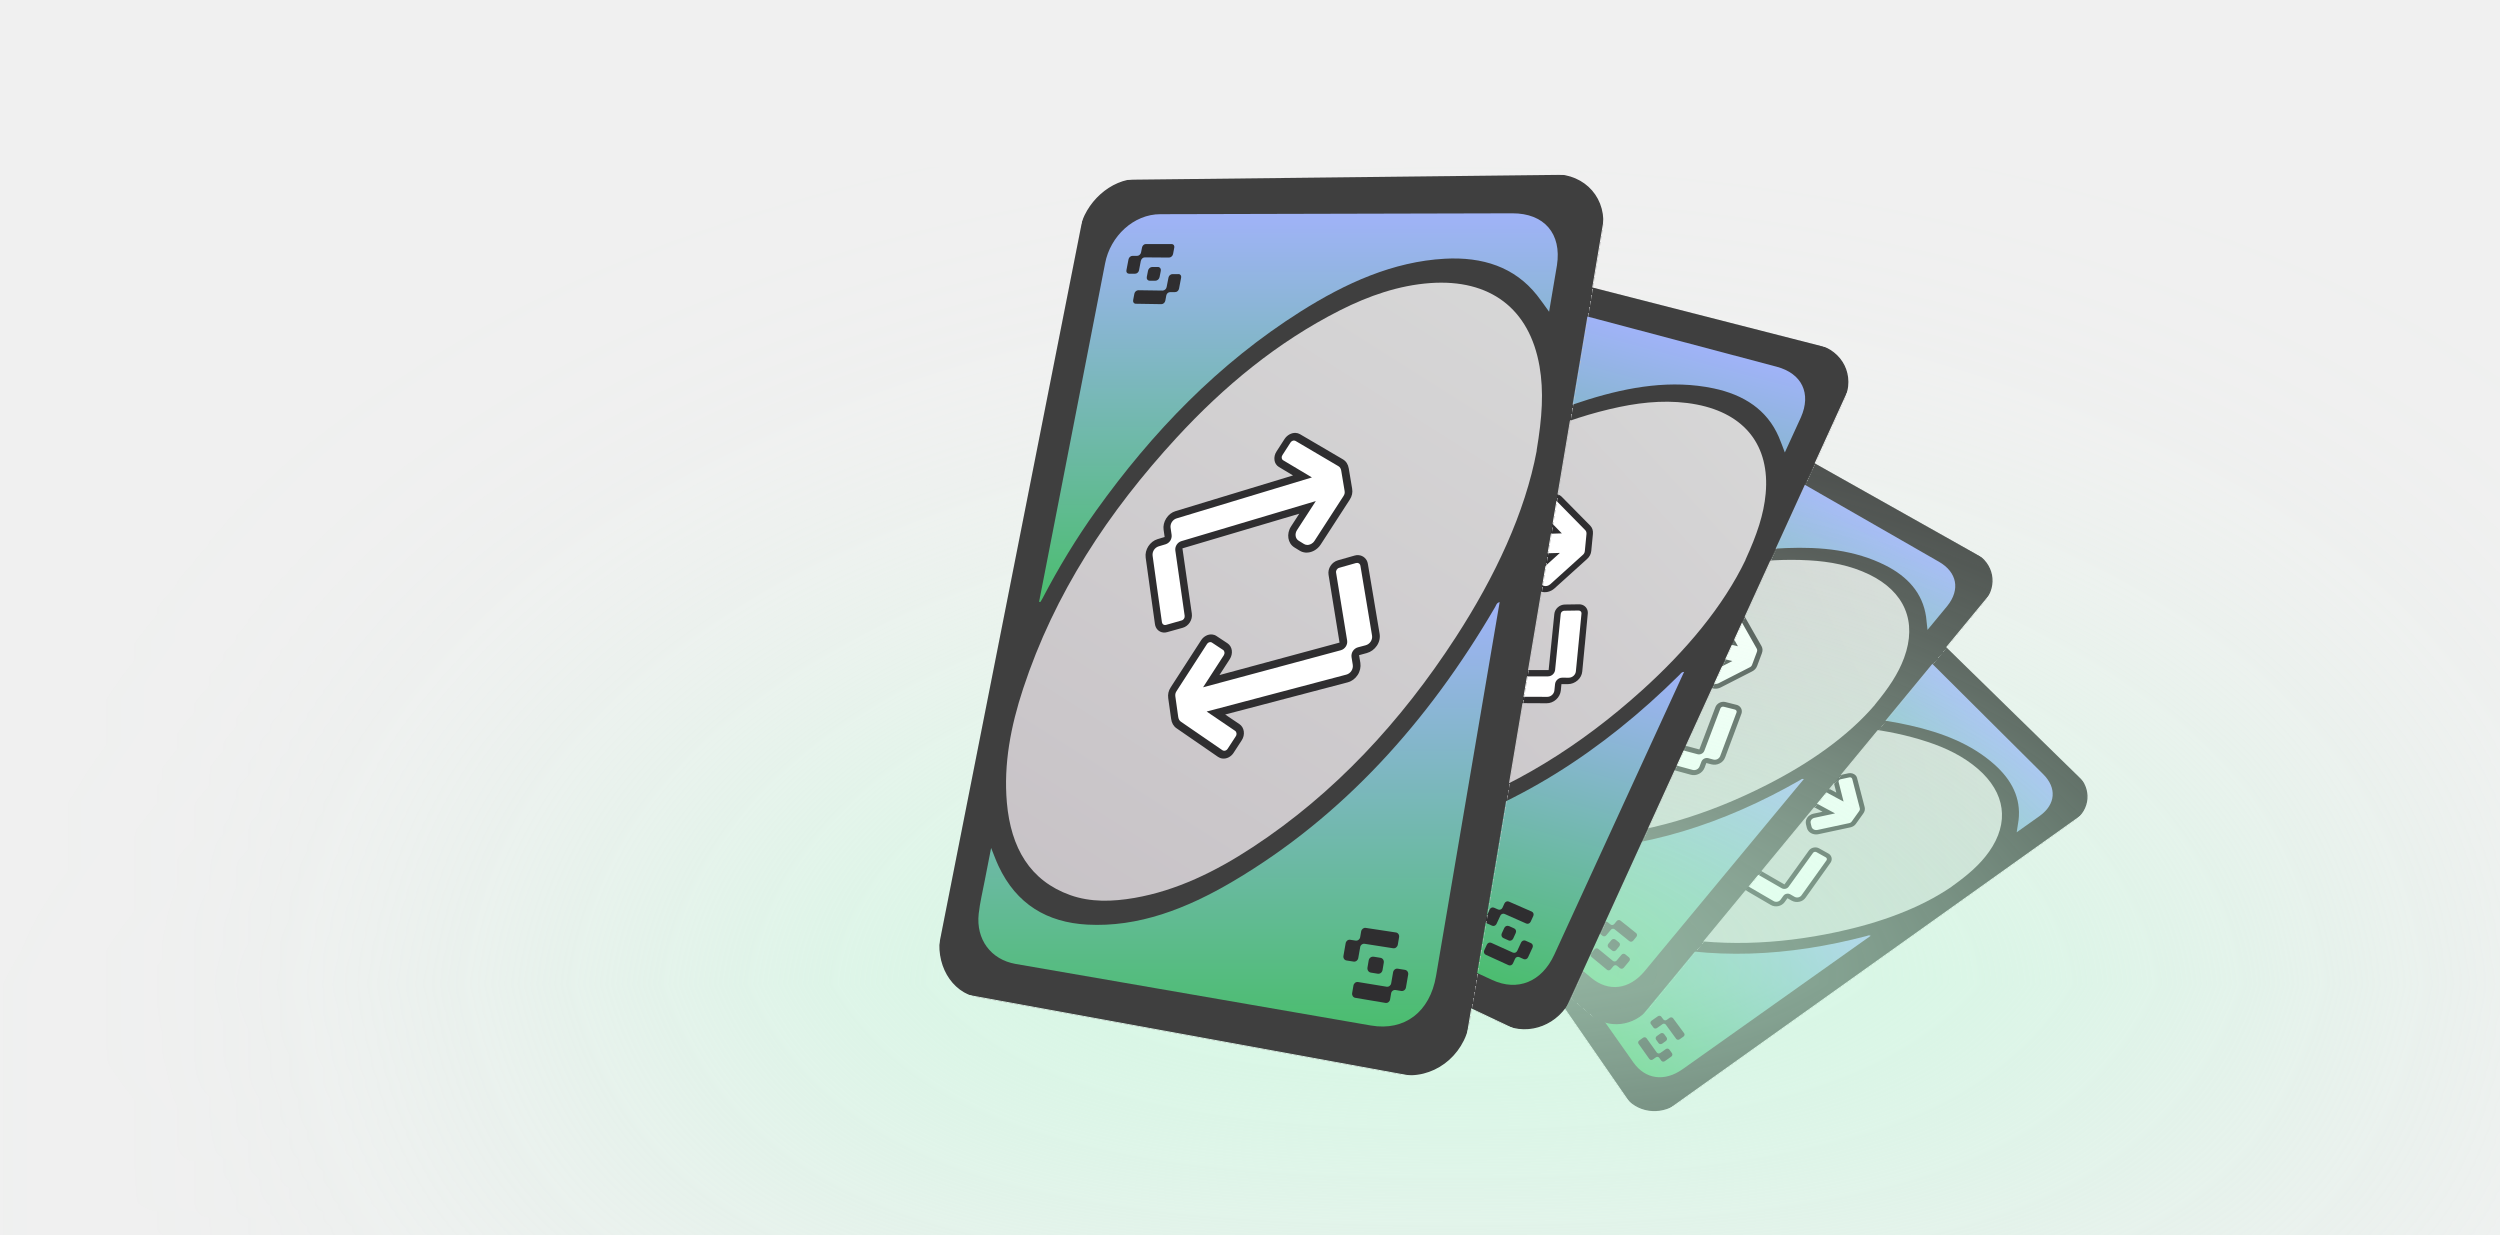
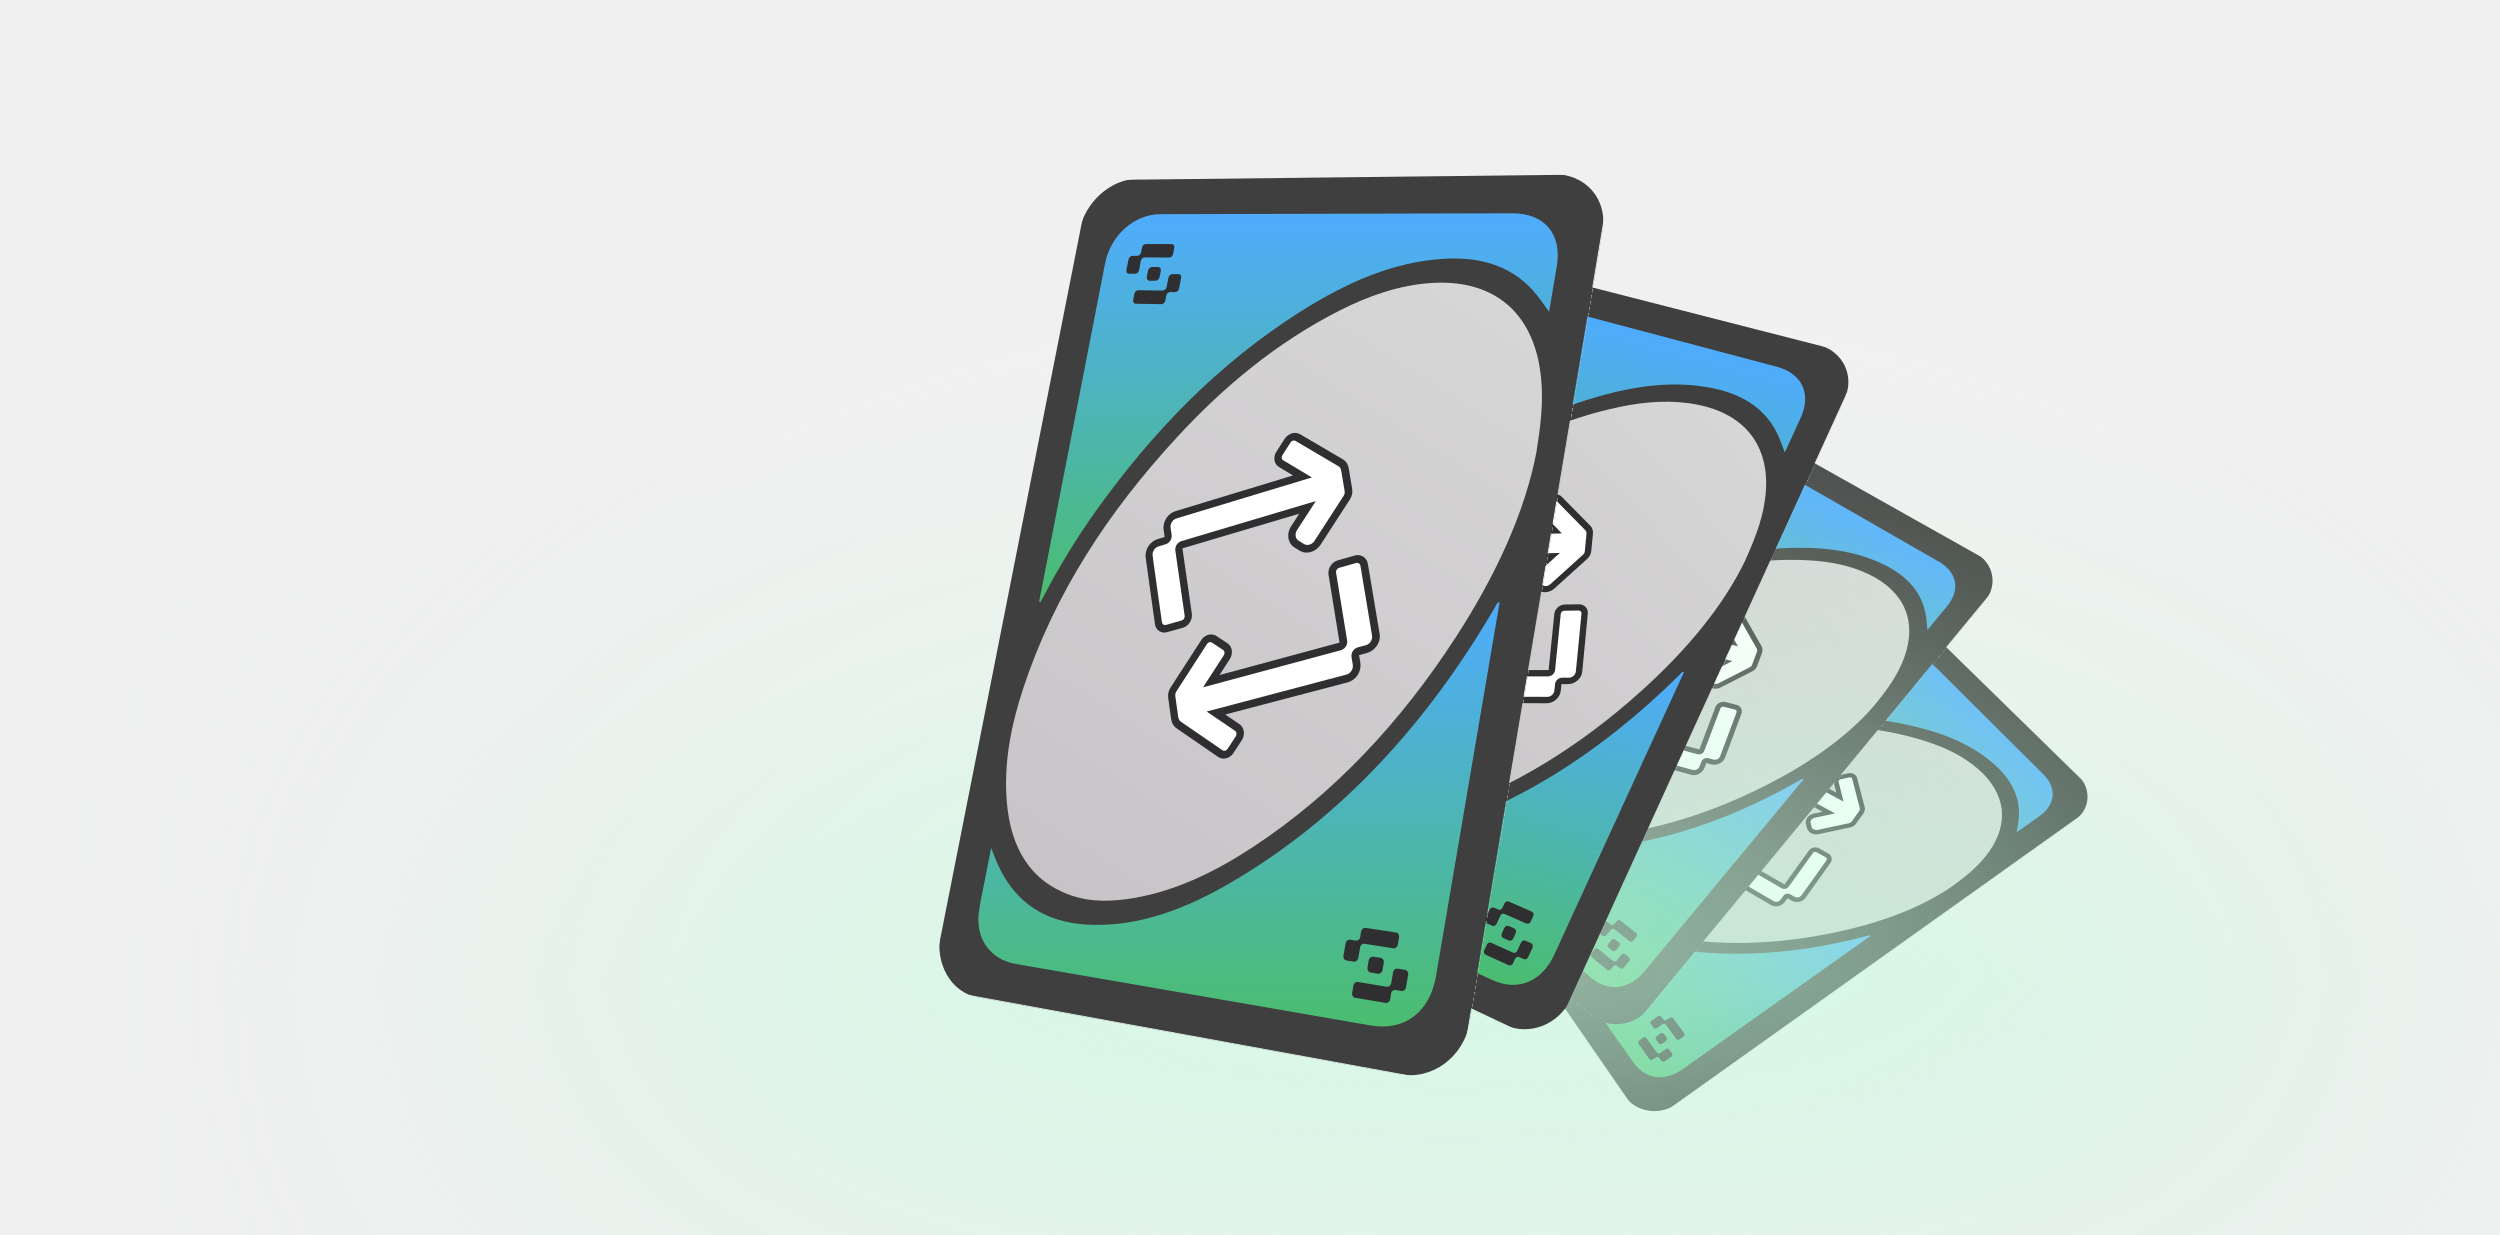
<svg xmlns="http://www.w3.org/2000/svg" xmlns:xlink="http://www.w3.org/1999/xlink" width="474" height="234" fill="none">
  <style>.B{fill:#fff}.C{fill:#2f2e30}.D{color-interpolation-filters:sRGB}.E{flood-opacity:0}.F{stroke:#fff}.G{fill:#3f3f3f}.H{stroke-width:.253}</style>
  <g clip-path="url(#W)">
    <mask id="A" maskUnits="userSpaceOnUse" x="279" y="111" width="117" height="100">
      <path d="M359.578 113.493l34.287 33.514c2.621 2.564 2.361 6.377-.613 8.495l-75.301 53.647c-3.262 2.326-7.688 1.658-9.844-1.461l-28.078-40.61c-1.758-2.54-.76-6.186 2.199-8.168l68.54-45.92c2.723-1.827 6.656-1.612 8.809.493l.001.01z" class="B F H" />
    </mask>
    <g mask="url(#A)">
      <g filter="url(#E)" class="G">
        <path d="M396.898 149.974l-39.806-38.919c-.774-.756-2.191-.828-3.168-.174l-75.116 50.321c-1.073.721-1.434 2.038-.807 2.941l32.594 47.157c.79 1.143 2.388 1.387 3.575.543l82.522-58.794c1.077-.765 1.162-2.148.206-3.085v.01z" />
      </g>
      <path d="M370.046 168.107c-6 4.109-13.659 6.874-21.785 8.608-11.404 2.434-22.691 2.839-33.65.569-5.072-1.048-9.794-2.689-13.793-5.505-2.106-1.487-3.931-3.207-5.001-5.459-2.103-4.44-1.003-8.671 2.37-12.699 2.875-3.428 6.564-5.919 10.608-7.96 10.33-5.215 21.361-7.468 32.945-7.948 8.043-.331 15.996.413 23.71 2.938 3.538 1.163 6.818 2.755 9.561 5.126 5.21 4.515 6.024 10.164 2.128 15.69-1.688 2.394-3.922 4.366-7.093 6.621v.019z" fill="url(#J)" />
      <path d="M317.17 139.883l2.27-1.525 30.691-20.674c2.626-1.79 6.336-1.685 8.511.499l28.742 28.6c2.607 2.587 2.387 5.696-.6 7.878l-4.42 3.142.358-2.321c.481-4.145-1.302-7.597-4.535-10.496-4.457-3.989-10.072-6.095-16.024-7.441-10.999-2.482-21.958-2.254-32.898-.445-3.93.648-7.773 1.602-11.561 2.793-.146.045-.287.075-.433.11l-.106-.125.005.005z" fill="url(#K)" />
      <path d="M354.681 177.432l-1.062.75-34.588 24.531c-3.431 2.434-7.068 1.944-9.339-1.271l-23.932-33.964c-1.67-2.377-1.234-5.249 1.081-7.102 1.007-.805 2.13-1.485 3.202-2.215l3.17-2.133-.865 2.063c-1.673 4.612-.62 8.583 2.445 12.011 3.919 4.377 9.372 6.806 15.453 8.367 14.168 3.64 28.84 2.9 43.682-1.008.218-.058.42-.219.748-.034l.005.005z" fill="url(#L)" />
      <path d="M317 199.681l-.493-.684c-.148-.205-.443-.243-.664-.092l-1.057.745c-.216.156-.511.109-.659-.096l-1.944-2.707c-.148-.205-.437-.237-.654-.091l-.725.514c-.217.156-.278.438-.13.643l2.047 2.877a.47.47 0 0 0 .653.091l.587-.415a.45.45 0 0 1 .639.105l.382.534c.147.205.447.248.664.092l1.23-.868c.216-.156.272-.443.124-.648zm-1.814-5.495c.216-.156.511-.109.654.091l1.958 2.683c.147.205.442.242.663.091l.726-.514c.216-.156.272-.443.12-.643l-2.085-2.828c-.142-.2-.437-.237-.654-.092l-.552.392a.47.47 0 0 1-.654-.091l-.376-.51c-.143-.2-.438-.237-.649-.086l-1.216.854c-.216.155-.262.433-.115.628l.488.67c.143.199.437.237.654.091l1.048-.736h-.01zm.331 1.865l.468.649c.157.215.097.517-.134.677l-.696.496c-.231.16-.541.117-.689-.097l-.473-.655c-.152-.21-.092-.512.134-.677l.692-.49c.23-.161.535-.113.688.097h.01zm39.732-71.495l-.504-.503c-.146-.156-.421-.173-.608-.046l-.924.622c-.192.132-.462.11-.613-.041l-1.949-2.007c-.146-.146-.416-.168-.604-.041l-.63.429c-.187.127-.225.356-.079.502l2.055 2.122c.151.151.416.168.608.036l.51-.348a.46.46 0 0 1 .589.055l.388.387c.141.161.416.178.608.046l1.073-.73c.192-.132.22-.351.074-.507l.006.024zm-1.997-4.163c.187-.127.462-.11.603.041l1.959 1.988c.151.151.426.168.613.041l.63-.429c.188-.127.221-.352.07-.503l-2.089-2.088c-.136-.156-.411-.173-.599-.046l-.485.325c-.188.127-.463.11-.604-.041l-.377-.378c-.146-.146-.416-.168-.604-.04l-1.063.72c-.187.127-.216.347-.07.493l.494.493c.141.151.411.173.598.046l.909-.617.015-.005zm.42 1.422l.478.478c.151.161.113.4-.084.537l-.611.409c-.197.137-.486.114-.642-.042l-.478-.478c-.147-.165-.114-.4.088-.531l.611-.41c.197-.136.487-.114.638.037z" class="C" />
      <path d="M325.151 152.26a.73.73 0 0 1-.001-.916l2.539-3.365 2.123-2.807a1.51 1.51 0 0 1 1.865-.405l.745.402a.51.51 0 0 0 .624-.14l.505-.677c.199-.269.507-.456.858-.535a1.44 1.44 0 0 1 1.007.13l13.422 7.176-.702-2.791c-.105-.429.206-.862.708-.97l1.685-.366c.345-.074.715.029.928.27.085.085.137.194.17.313l1.442 5.544c.077.295.007.607-.191.896l-1.382 1.936c-.198.278-.459.438-.819.516l-6.013 1.282c-.526.114-1.084-.053-1.403-.429-.121-.141-.209-.305-.248-.477l-.166-.7c-.155-.661.332-1.328 1.082-1.484l2.804-.6-13.28-7.196a.52.52 0 0 0-.628.135l-4.557 6.077c-.289.379-.853.501-1.256.269l-1.641-.916a.8.8 0 0 1-.221-.182l.001.01z" class="B" />
      <path d="M351.095 147.525a.4.4 0 0 1 .088.155l1.433 5.543c.054.207-.004.406-.131.584l-1.383 1.936c-.132.183-.281.282-.52.329l-6.008 1.287c-.371.078-.731-.044-.939-.29-.081-.09-.137-.194-.165-.318l-.166-.699c-.105-.439.221-.886.722-.995l3.906-.834-14.225-7.692a1.01 1.01 0 0 0-1.251.275l-4.557 6.076c-.141.193-.424.253-.628.135l-1.636-.911c-.044-.025-.079-.051-.11-.091-.106-.125-.111-.311-.003-.46l2.544-3.379 2.118-2.803a1.01 1.01 0 0 1 1.247-.27l.745.402a1.01 1.01 0 0 0 1.246-.27l.506-.677a1.01 1.01 0 0 1 1.247-.27l14.366 7.691-.944-3.738c-.054-.217.101-.433.355-.485l1.684-.366a.5.5 0 0 1 .469.136m.736-.505c-.328-.356-.876-.513-1.397-.405l-1.685.366c-.36.079-.663.271-.867.545a1.07 1.07 0 0 0-.19.906l.461 1.844-12.483-6.665c-.397-.217-.874-.274-1.341-.169s-.877.353-1.147.714l-.505.676-.746-.402c-.81-.438-1.925-.199-2.483.54l-2.113 2.798-.01.01-2.534 3.359c-.326.428-.326.981-.002 1.372.091.11.201.201.331.273l1.636.921c.611.345 1.459.162 1.889-.409l4.556-6.087 12.342 6.696-1.705.365c-.998.213-1.645 1.101-1.44 1.974l.166.7a1.5 1.5 0 0 0 .331.645c.43.497 1.17.722 1.872.575l6.018-1.287c.482-.1.848-.334 1.107-.705l1.383-1.936c.273-.384.36-.803.256-1.203l-1.448-5.548c-.043-.168-.131-.332-.257-.468l.005.005z" class="C" />
      <path d="M319.731 167.344a.74.74 0 0 1-.146-.327l-1.056-5.72c-.052-.3.027-.611.245-.899l1.446-1.92c.204-.274.464-.433.81-.507l6.315-1.362c.345-.074.701.034.903.284a.73.73 0 0 1 .156.318l.305 1.487c.045.217-.008.431-.15.623a.99.99 0 0 1-.592.371l-3.224.686 13.333 7.668c.218.123.511.062.652-.139l4.631-6.423c.283-.394.867-.515 1.305-.278l1.745.973c.089.051.169.112.24.192.243.281.258.668.036.971l-2.557 3.584-2.175 3.051a1.54 1.54 0 0 1-1.977.417l-.797-.462c-.109-.062-.232-.08-.358-.054s-.233.092-.304.192l-.524.736c-.434.605-1.325.791-1.972.411l-13.494-7.867.558 2.904c.086.448-.25.904-.751 1.013l-1.7.361c-.355.073-.711-.044-.909-.299l.006.015z" class="B" />
      <path d="M346.279 162.64c.116.136.131.332.018.486l-2.567 3.593-2.171 3.037c-.288.408-.882.529-1.32.273l-.796-.463c-.433-.251-1.022-.125-1.315.278l-.528.73c-.293.404-.882.53-1.315.278l-14.395-8.377.742 3.879c.045.227-.125.457-.378.509l-1.7.361c-.18.039-.358-.025-.454-.15a.42.42 0 0 1-.078-.163l-1.061-5.715c-.035-.206.029-.401.166-.588l1.446-1.92a.83.83 0 0 1 .52-.328l6.32-1.358c.181-.039.354.02.455.14.04.04.061.1.073.159l.304 1.487c.045.217-.12.442-.368.499l-4.305.922 14.239 8.202c.432.251 1.022.125 1.31-.274l4.63-6.432c.141-.202.434-.262.652-.139l1.746.973c.044.026.084.056.115.096m.745-.523c-.096-.116-.217-.217-.356-.289l-1.745-.973c-.318-.175-.687-.229-1.057-.151s-.683.28-.886.564l-4.63 6.422-12.432-7.138 2.138-.457c.36-.078.678-.275.886-.554a1.15 1.15 0 0 0 .219-.934l-.304-1.487c-.035-.178-.117-.337-.229-.477-.308-.366-.837-.532-1.358-.423l-6.31 1.357a1.77 1.77 0 0 0-1.103.69l-1.447 1.92c-.288.379-.4.792-.325 1.201l1.051 5.714a1.11 1.11 0 0 0 .224.491c.299.385.838.561 1.364.448l1.699-.36c.365-.074.683-.281.896-.564s.296-.628.229-.954l-.376-1.929 12.589 7.353c.418.246.925.324 1.422.22a2.01 2.01 0 0 0 1.208-.766l.524-.735.801.458c.423.241.929.319 1.431.219s.93-.376 1.203-.77l2.171-3.046.009-.01 2.553-3.589c.321-.452.295-1.04-.064-1.456l.005.005z" class="C" />
    </g>
  </g>
  <g clip-path="url(#X)">
    <mask id="B" maskUnits="userSpaceOnUse" x="259" y="78" width="119" height="117">
      <path d="M329.224 79.493l45.229 25.431c3.458 1.946 4.255 6.004 1.74 9.052l-63.69 77.171c-2.759 3.346-7.572 3.887-10.7 1.23l-40.726-34.587c-2.55-2.163-2.527-6.254.01-9.154l58.787-67.201c2.334-2.672 6.506-3.55 9.347-1.952l.003.01z" class="B F H" />
    </mask>
    <g mask="url(#B)">
      <g filter="url(#F)" class="G">
        <path d="M378.455 107.175l-52.512-29.534c-1.022-.573-2.524-.252-3.361.706l-64.428 73.644c-.92 1.053-.928 2.531-.02 3.3l47.281 40.166c1.146.974 2.885.781 3.89-.434l69.796-84.576c.911-1.1.612-2.57-.649-3.282l.003.01z" />
      </g>
      <path d="M355.465 133.653c-5.122 5.975-12.353 11.011-20.362 15.1-11.24 5.739-22.925 9.324-35.016 10.02-5.597.325-10.992-.068-15.961-1.892-2.619-.964-5.008-2.25-6.757-4.305-3.442-4.052-3.478-8.783-1.08-13.938 2.046-4.39 5.204-8.027 8.86-11.293 9.337-8.345 20.238-13.79 32.213-17.537 8.314-2.599 16.837-4.049 25.607-3.57 4.025.226 7.9.971 11.431 2.681 6.711 3.26 9.145 8.937 6.62 15.806-1.095 2.975-2.877 5.662-5.561 8.907l.006.021z" fill="url(#M)" />
      <path d="M292.285 118.959l1.946-2.23 26.292-30.208c2.243-2.607 6.151-3.536 9.036-1.862l38.057 21.846c3.45 1.975 4.091 5.286 1.58 8.403l-3.741 4.523-.276-2.527c-.659-4.467-3.489-7.576-7.68-9.701-5.777-2.922-12.237-3.551-18.836-3.291-12.192.487-23.585 3.794-34.515 8.751-3.926 1.778-7.676 3.851-11.302 6.157-.14.088-.279.159-.422.237l-.146-.101.007.003z" fill="url(#N)" />
      <path d="M342.015 147.704l-.9 1.082-29.286 35.331c-2.904 3.506-6.844 4.012-10.119 1.287l-34.53-28.801c-2.412-2.016-2.761-5.141-.859-7.726.827-1.124 1.81-2.149 2.726-3.213l2.717-3.117c-.131.936-.262 1.669-.327 2.399-.456 5.29 1.756 9.146 5.921 11.87 5.322 3.478 11.703 4.49 18.496 4.418 15.831-.164 30.962-5.046 45.381-13.289.213-.121.378-.346.773-.244l.007.003z" fill="url(#O)" />
      <path d="M308.856 181.516l-.708-.577c-.212-.173-.53-.129-.719.091l-.897 1.075c-.182.223-.504.256-.716.084l-2.79-2.286c-.212-.172-.524-.125-.709.088l-.614.741c-.183.223-.167.536.044.708l2.945 2.434c.212.173.531.129.709-.088l.497-.598c.182-.224.486-.242.698-.069l.549.452c.211.172.537.133.719-.091l1.043-1.251c.182-.224.16-.54-.051-.713zm-3.435-5.236c.182-.223.504-.257.709-.088l2.798 2.256c.212.173.531.13.72-.09l.614-.741c.183-.223.16-.539-.055-.706l-2.971-2.372c-.205-.169-.524-.126-.709.088l-.468.564c-.179.217-.497.26-.709.087l-.536-.427c-.205-.169-.524-.125-.702.092l-1.032 1.233c-.183.223-.153.526.055.689l.698.563c.205.169.524.125.709-.088l.889-1.062-.01.002zm.867 1.858l.671.547c.225.181.246.514.05.746l-.59.713c-.196.232-.531.274-.746.091l-.678-.551c-.218-.177-.24-.51-.05-.746l.586-.706c.196-.232.528-.268.746-.092l.011-.002zm21.51-85.867l-.667-.385c-.197-.122-.489-.063-.649.123l-.791.908c-.165.192-.453.244-.653.129l-2.6-1.552c-.194-.112-.482-.059-.642.126l-.539.624c-.16.185-.136.436.058.547l2.743 1.643c.2.115.482.059.646-.133l.435-.507a.5.5 0 0 1 .631-.107l.514.297c.193.128.485.069.649-.123l.917-1.064c.164-.192.132-.429-.065-.551l.013.024zm-3.256-3.792c.161-.186.453-.244.643-.126l2.604 1.529c.2.116.492.057.653-.129l.538-.624c.161-.186.132-.429-.068-.545l-2.769-1.598c-.186-.124-.478-.065-.638.12l-.417.476c-.161.186-.453.244-.642.126l-.501-.289c-.193-.112-.482-.059-.642.126l-.909 1.051c-.161.185-.129.423.065.535l.653.377c.19.118.479.065.639-.12l.777-.9.014-.009zm.839 1.368l.634.366c.203.126.23.386.063.584l-.524.599c-.168.198-.477.256-.684.136l-.634-.366c-.199-.132-.23-.386-.056-.58l.524-.599c.168-.198.477-.256.677-.14z" class="C" />
      <path d="M304.093 129.662a.79.79 0 0 1-.256-.957l1.711-4.229 1.433-3.529c.286-.695 1.103-1.125 1.836-.946l.892.212a.55.55 0 0 0 .612-.321l.339-.849c.132-.337.402-.619.746-.8s.732-.235 1.09-.146l16.04 3.741-1.516-2.72c-.229-.419-.025-.959.469-1.213l1.659-.854c.34-.174.756-.17 1.045.022.114.066.199.165.266.28l3.061 5.391c.163.288.177.633.051.99l-.903 2.411c-.129.347-.356.587-.711.77l-5.927 3.024c-.518.266-1.148.247-1.586-.056a1.2 1.2 0 0 1-.393-.429l-.37-.685c-.347-.647-.025-1.482.715-1.855l2.764-1.412-15.899-3.803a.56.56 0 0 0-.618.317l-3.062 7.629c-.195.477-.751.762-1.237.633l-1.972-.498c-.102-.024-.192-.068-.282-.128l.003.01z" class="B" />
      <path d="M329.89 117.445a.45.45 0 0 1 .134.137l3.051 5.393c.115.202.11.426.027.648l-.903 2.411a.83.83 0 0 1-.452.489l-5.92 3.029c-.365.185-.777.158-1.063-.04a.76.76 0 0 1-.261-.286l-.37-.686c-.232-.429-.017-.987.477-1.241l3.848-1.967-17.024-4.056c-.493-.116-1.039.167-1.231.638l-3.061 7.629c-.094.24-.372.383-.619.317l-1.965-.495a.37.37 0 0 1-.141-.064c-.146-.101-.203-.295-.131-.481l1.712-4.244 1.429-3.523c.188-.465.734-.748 1.227-.632l.892.212c.494.116 1.04-.167 1.228-.631l.339-.85c.188-.464.734-.747 1.227-.631l17.172 4.015-2.033-3.643c-.118-.211-.016-.481.234-.606l1.659-.854a.54.54 0 0 1 .528.01m.628-.733c-.443-.281-1.06-.292-1.574-.032l-1.659.854c-.354.183-.617.469-.753.812s-.112.702.054 1l.999 1.799-14.916-3.471a2.08 2.08 0 0 0-1.449.199c-.46.241-.818.615-.999 1.067l-.339.849-.892-.211c-.969-.231-2.068.331-2.444 1.26l-1.426 3.517-.007.013-1.708 4.221c-.222.538-.066 1.117.382 1.434a1.26 1.26 0 0 0 .422.194l1.968.504c.736.189 1.571-.24 1.86-.957l3.059-7.639 14.776 3.542-1.679.86c-.984.502-1.411 1.612-.953 2.466l.37.686a1.64 1.64 0 0 0 .526.582c.589.398 1.426.427 2.118.076l5.931-3.031c.476-.239.792-.587.96-1.046l.903-2.412c.178-.478.151-.94-.069-1.329l-3.068-5.395c-.092-.163-.23-.31-.4-.416l.007.004z" class="C" />
      <path d="M302.651 146.948a.81.81 0 0 1-.244-.301l-2.706-5.683c-.138-.299-.142-.647.004-1.009l.975-2.412c.136-.343.363-.583.704-.757l6.22-3.192c.34-.174.742-.162 1.024.043.106.078.195.172.252.289l.735 1.469c.107.214.112.453.018.693a1.07 1.07 0 0 1-.516.554l-3.177 1.62 16.085 4.281a.55.55 0 0 0 .643-.328l3.041-8.011c.186-.491.763-.781 1.287-.656l2.097.528a1.02 1.02 0 0 1 .305.134c.332.226.457.626.309 1.005l-1.669 4.463-1.419 3.798c-.285.755-1.157 1.203-1.95.99l-.962-.26c-.132-.034-.265-.019-.39.044s-.218.161-.263.286l-.342.915a1.66 1.66 0 0 1-1.946.983l-16.311-4.444 1.398 2.879c.215.445-.008 1.016-.502 1.27l-1.675.853c-.351.176-.756.153-1.035-.058l.01.014z" class="B" />
      <path d="M329.087 134.595a.42.42 0 0 1 .155.503l-1.677 4.475-1.419 3.783a1.1 1.1 0 0 1-1.303.654l-.962-.26a1.11 1.11 0 0 0-1.296.659l-.348.911a1.11 1.11 0 0 1-1.297.659l-17.394-4.725 1.862 3.847c.111.225-.003.513-.253.638l-1.675.853c-.178.092-.382.075-.517-.029-.05-.037-.092-.087-.128-.149l-2.709-5.677c-.094-.206-.083-.427.008-.661l.975-2.412c.093-.224.222-.369.451-.489l6.227-3.189c.177-.091.374-.079.514.019.053.03.092.087.12.145l.736 1.47c.107.213-.002.496-.246.625l-4.241 2.169 17.181 4.585c.523.142 1.104-.155 1.293-.652l3.039-8.021c.091-.251.379-.396.643-.328l2.097.528c.054.014.104.035.147.068m.632-.756c-.133-.093-.287-.166-.452-.202l-2.097-.528a1.65 1.65 0 0 0-1.148.138c-.365.185-.635.484-.768.837l-3.041 8.011-14.996-3.98 2.107-1.076c.355-.183.632-.478.771-.827s.13-.718-.032-1.039l-.735-1.469a1.18 1.18 0 0 0-.372-.434c-.425-.296-1.024-.321-1.539-.062l-6.216 3.186c-.466.237-.775.572-.959 1.03l-.975 2.413c-.195.477-.196.94-.003 1.346l2.699 5.679c.085.176.209.331.371.45.421.319 1.033.353 1.551.087l1.676-.853a1.61 1.61 0 0 0 .778-.84c.143-.355.134-.74-.027-1.061l-.933-1.912 15.22 4.161c.506.14 1.057.079 1.547-.169s.86-.658 1.049-1.139l.341-.915.966.254a2.24 2.24 0 0 0 1.557-.171c.497-.244.867-.654 1.042-1.142l1.416-3.793.007-.012 1.663-4.467c.209-.562.017-1.17-.475-1.505l.007.004z" class="C" />
    </g>
  </g>
  <g filter="url(#G)">
    <ellipse cx="275.5" cy="240.866" rx="167.5" ry="101.5" fill="url(#P)" />
  </g>
  <g clip-path="url(#Y)">
    <mask id="C" maskUnits="userSpaceOnUse" x="220" y="49" width="131" height="147">
      <path d="M281.884 49.384l62.674 16.031c4.792 1.227 7.062 5.858 5.016 10.34L297.777 189.24c-2.243 4.919-7.865 7.123-12.488 4.933l-60.206-28.509c-3.768-1.782-5.061-6.716-2.941-11.028l49.11-99.896c1.949-3.971 6.689-6.374 10.626-5.367l.006.011z" class="B F H" />
    </mask>
    <g mask="url(#C)">
      <g filter="url(#H)" class="G">
        <path d="M350.105 66.835l-72.768-18.622c-1.415-.36-3.12.511-3.82 1.934l-53.824 109.475c-.768 1.566-.301 3.349 1.041 3.981l69.899 33.114c1.695.802 3.727.009 4.544-1.778l56.762-124.372c.742-1.619-.092-3.293-1.841-3.743l.007.011z" />
      </g>
      <path d="M330.962 106.139c-4.24 8.848-11.323 17.246-19.649 24.755-11.683 10.538-24.599 18.625-38.935 23.366-6.634 2.197-13.258 3.465-19.831 2.872-3.465-.317-6.757-1.095-9.526-3.005-5.454-3.769-7.023-9.455-5.798-16.437 1.046-5.946 3.676-11.345 7.025-16.458 8.551-13.062 19.922-23.137 33.133-31.513 9.175-5.812 18.971-10.309 29.687-12.562 4.919-1.027 9.826-1.38 14.63-.46 9.134 1.76 13.896 7.812 13.073 16.898-.359 3.936-1.638 7.746-3.823 12.521l.014.023z" fill="url(#Q)" />
      <path d="M250.137 108.831l1.623-3.314 21.915-44.862c1.86-3.863 6.267-6.243 10.281-5.158l52.88 14.028c4.792 1.265 6.632 5.046 4.614 9.61l-3.046 6.654c-.432-1.133-.761-2.059-1.147-2.954-2.235-5.167-6.647-7.998-12.38-9.204-7.899-1.655-15.881-.328-23.745 2.115-14.525 4.52-27.177 12.179-38.74 21.675-4.155 3.409-8.002 7.116-11.625 11.062-.14.151-.284.282-.431.422l-.209-.075.01.002z" fill="url(#R)" />
      <path d="M319.3 127.401l-.735 1.593-23.867 51.998c-2.366 5.159-6.947 7.04-11.77 4.815l-50.877-23.542c-3.555-1.65-4.983-5.301-3.528-9.027.633-1.621 1.487-3.172 2.247-4.749l2.265-4.63c.144 1.169.224 2.094.381 2.994 1.157 6.517 5.066 10.447 10.961 12.384 7.531 2.471 15.542 1.631 23.7-.648 19.011-5.305 35.657-16.067 50.362-30.646.216-.215.343-.539.851-.544l.01.002z" fill="url(#S)" />
      <path d="M290.279 178.818l-1.038-.466c-.311-.14-.681.015-.838.341l-.732 1.584c-.148.327-.524.471-.835.332l-4.098-1.852c-.31-.14-.671.018-.825.335l-.501 1.09c-.148.328-.028.699.282.839l4.332 1.98c.311.14.68-.016.826-.335l.404-.88c.148-.328.508-.448.819-.308l.806.366c.311.14.69-.013.838-.341l.852-1.844c.147-.327.019-.701-.292-.841zm-5.826-5.197c.147-.328.524-.472.825-.334l4.098 1.814c.311.139.681-.016.837-.341l.501-1.091c.148-.327.019-.701-.294-.832l-4.343-1.899c-.302-.137-.671.018-.826.335l-.381.83c-.145.319-.515.475-.826.335l-.783-.342c-.302-.137-.671.018-.816.337l-.845 1.818c-.148.328-.015.684.289.812l1.022.453c.301.137.671-.018.826-.335l.728-1.566-.012.006zm1.642 1.957l.985.443c.329.145.462.538.301.881l-.48 1.049c-.162.343-.552.502-.87.351l-.994-.445c-.32-.143-.453-.536-.301-.882l.478-1.04c.161-.343.549-.493.869-.351l.012-.006zM284.29 65.232l-.927-.249c-.276-.083-.609.082-.742.357l-.66 1.349a.67.67 0 0 1-.745.366l-3.631-1.03c-.27-.072-.6.084-.733.36l-.447.926c-.133.275-.023.568.246.641l3.834 1.093c.278.075.599-.084.735-.368l.36-.751c.136-.284.459-.414.726-.333l.714.191c.274.092.606-.073.742-.357l.76-1.576c.136-.284.021-.56-.255-.643l.023.025zm-5.142-3.516c.133-.275.466-.44.732-.359l3.63 1.001c.278.075.611-.091.744-.366l.447-.926c.134-.275.021-.56-.257-.634l-3.85-1.032c-.265-.09-.597.075-.731.351l-.348.707c-.134.275-.466.44-.733.359l-.696-.186c-.269-.072-.599.084-.733.359l-.755 1.559c-.134.275-.019.551.25.623l.909.244c.267.081.597-.076.731-.351l.646-1.334.014-.015zm1.449 1.378l.882.236c.285.086.402.39.264.683l-.437.891a.71.71 0 0 1-.78.385l-.881-.236c-.283-.095-.402-.39-.255-.681l.438-.891c.138-.293.491-.462.769-.387z" class="C" />
      <path d="M267.809 117.909c-.424-.161-.678-.587-.618-1.07l.697-5.644.587-4.713c.119-.928.965-1.71 1.905-1.731l1.143-.033a.68.68 0 0 0 .633-.584l.135-1.132c.05-.448.284-.875.64-1.203s.806-.519 1.265-.528l20.524-.67-2.703-2.788c-.412-.43-.339-1.146.173-1.611l1.722-1.564c.354-.32.856-.449 1.266-.311.158.042.292.135.41.251l5.426 5.505c.289.294.418.705.381 1.176l-.309 3.195c-.044.459-.24.821-.608 1.156l-6.162 5.555c-.538.487-1.303.668-1.929.444-.236-.082-.449-.215-.611-.39l-.666-.706c-.627-.667-.509-1.775.262-2.464l2.873-2.593-20.373.551a.7.7 0 0 0-.643.581l-1.225 10.175c-.081.638-.659 1.161-1.286 1.163l-2.535.036c-.13.003-.253-.02-.381-.064l.007.011z" class="B" />
      <path d="M294.932 94.874c.075.02.142.066.207.121l5.414 5.511c.203.205.27.477.241.771l-.31 3.195a1.04 1.04 0 0 1-.385.735l-6.153 5.557c-.38.341-.884.442-1.292.295a.95.95 0 0 1-.408-.26l-.666-.706c-.418-.442-.339-1.184.174-1.649l4-3.61-21.81.608a1.37 1.37 0 0 0-1.277 1.165l-1.225 10.175a.67.67 0 0 1-.643.582l-2.526.039c-.07 0-.128-.006-.19-.033-.209-.074-.34-.289-.314-.536l.692-5.664.585-4.704a1.36 1.36 0 0 1 1.274-1.156l1.142-.033c.632-.019 1.198-.537 1.275-1.157l.134-1.132c.077-.62.643-1.137 1.274-1.156l21.976-.705-3.624-3.731c-.211-.217-.175-.574.086-.806l1.722-1.564c.184-.167.437-.222.639-.158m.52-1.085c-.624-.195-1.37-.009-1.906.469l-1.722 1.564c-.368.335-.592.764-.645 1.221s.092.882.388 1.187l1.783 1.843-19.082.633c-.611.015-1.206.27-1.682.708s-.786 1.005-.858 1.607l-.134 1.132-1.142.033a2.72 2.72 0 0 0-2.537 2.306l-.582 4.696-.005.017-.695 5.636c-.093.719.281 1.365.923 1.603a1.56 1.56 0 0 0 .571.097l2.533-.028a2.04 2.04 0 0 0 1.931-1.753l1.218-10.186 18.938-.502-1.745 1.577c-1.023.922-1.179 2.396-.352 3.278l.666.706c.225.239.496.415.823.531.837.29 1.854.054 2.574-.591l6.165-5.564c.496-.442.765-.963.818-1.571l.309-3.195c.061-.634-.121-1.181-.511-1.578l-5.436-5.507a1.48 1.48 0 0 0-.616-.372l.01.002z" class="C" />
      <path d="M271.652 139.191c-.153-.059-.285-.161-.391-.283l-5.092-5.971c-.263-.316-.38-.733-.32-1.216l.395-3.22c.053-.456.249-.818.603-1.138l6.46-5.852c.354-.319.842-.433 1.248-.278.153.06.29.144.396.267l1.359 1.532c.199.223.282.509.246.829-.034.311-.193.607-.442.833l-3.304 2.976 20.752-.034c.339-.004.639-.272.668-.603l1.078-10.629c.066-.651.667-1.187 1.338-1.205l2.695-.041c.14 0 .274.017.411.063a1.03 1.03 0 0 1 .697 1.11l-.57 5.913-.484 5.033c-.099 1-1.005 1.822-2.029 1.821l-1.242-.003c-.169.001-.325.063-.456.179s-.21.264-.224.429l-.116 1.213a2.07 2.07 0 0 1-2.027 1.812l-21.076-.09 2.612 3.017c.402.466.318 1.225-.194 1.691l-1.743 1.567c-.366.326-.86.429-1.264.265l.016.013z" class="B" />
      <path d="M299.502 115.785a.52.52 0 0 1 .348.555l-.575 5.931-.488 5.012c-.06.672-.673 1.214-1.358 1.21l-1.242-.003c-.676-.002-1.279.542-1.349 1.211l-.125 1.21c-.07.669-.673 1.214-1.349 1.212l-22.471-.078 3.483 4.033c.206.234.163.618-.098.85l-1.743 1.567c-.184.168-.435.213-.632.132a.58.58 0 0 1-.201-.138l-5.095-5.962c-.18-.218-.237-.488-.203-.799l.395-3.219c.04-.3.148-.516.386-.735l6.469-5.85c.184-.167.426-.215.625-.143.074.02.139.075.192.136l1.36 1.533c.199.222.158.598-.094.832l-4.408 3.981 22.17-.023a1.38 1.38 0 0 0 1.347-1.202l1.071-10.64c.029-.332.33-.6.668-.603l2.696-.041c.07 0 .137.009.2.035m.517-1.114a1.58 1.58 0 0 0-.61-.098l-2.696.041a2.05 2.05 0 0 0-1.337.536c-.38.341-.609.789-.655 1.257l-1.078 10.628-19.342.046 2.19-1.976c.368-.334.607-.779.662-1.245s-.076-.906-.374-1.24l-1.359-1.532c-.16-.184-.364-.314-.589-.403-.607-.219-1.337-.056-1.873.422l-6.457 5.843c-.485.435-.749.939-.823 1.55l-.396 3.219c-.081.638.068 1.196.431 1.623l5.082 5.968c.16.184.359.332.593.423.61.248 1.358.09 1.896-.397l1.743-1.567c.377-.333.609-.789.666-1.263s-.077-.935-.376-1.269l-1.74-2.002 19.671.1c.655.006 1.299-.246 1.809-.702s.824-1.07.896-1.71l.116-1.213 1.244-.005c.657-.003 1.301-.254 1.821-.709s.833-1.067.886-1.712l.481-5.024.005-.017.561-5.916c.07-.744-.357-1.415-1.057-1.659l.009.003z" class="C" />
    </g>
  </g>
  <mask id="D" maskUnits="userSpaceOnUse" x="178" y="33" width="126" height="171">
    <path d="M215.641 34.065l78.887-.899c6.033-.067 10.167 4.671 9.172 10.597l-25.195 150.03c-1.089 6.502-7.016 10.874-13.154 9.753l-79.918-14.58c-5.001-.91-8.082-6.314-6.945-12.061L204.807 43.73c1.042-5.293 5.868-9.62 10.823-9.676l.011.011z" stroke-width=".3" class="B F" />
  </mask>
  <g mask="url(#D)">
    <g filter="url(#I)" class="G">
      <path d="M301.509 33.089l-91.596 1.032c-1.781.022-3.514 1.587-3.889 3.484l-28.849 145.946c-.41 2.086.703 4.039 2.483 4.361l92.791 16.943c2.249.411 4.392-1.165 4.79-3.528l27.608-164.421c.363-2.142-1.148-3.85-3.35-3.828l.012.011z" />
    </g>
    <path d="M291.366 85.428c-2.202 11.762-7.894 23.89-15.332 35.364-10.437 16.1-23.098 29.704-38.489 39.812-7.122 4.683-14.524 8.267-22.454 9.643-4.182.721-8.305.843-12.17-.533-7.613-2.718-11.256-8.921-12.018-17.532-.644-7.334.75-14.524 3.081-21.604 5.95-18.086 16.164-33.543 29.083-47.58 8.973-9.742 19.093-18.131 31.005-24.167 5.47-2.763 11.139-4.727 17.089-5.16 11.315-.81 18.835 4.816 20.732 15.779.82 4.749.516 9.642-.55 15.956l.023.022z" fill="url(#T)" />
    <path d="M197.006 114.112l.867-4.417 11.654-59.763c.972-5.137 5.412-9.332 10.483-9.321l66.718-.167c6.044-.022 9.405 3.85 8.468 9.864l-1.487 8.799c-.867-1.198-1.546-2.186-2.284-3.118-4.264-5.382-10.355-7.323-17.488-6.935-9.827.544-18.811 4.627-27.303 9.986-15.684 9.909-28.17 22.924-38.794 37.76-3.818 5.326-7.18 10.907-10.202 16.699-.117.222-.246.422-.374.633l-.27-.022h.012z" fill="url(#U)" />
    <path d="M284.337 114.156l-.363 2.109-11.701 68.784c-1.16 6.824-5.962 10.486-12.346 9.387l-67.361-11.673c-4.709-.821-7.543-4.671-7.005-9.52.235-2.108.75-4.206 1.148-6.303l1.207-6.169c.539 1.331.925 2.397 1.394 3.406 3.42 7.313 9.265 10.708 16.82 11.13 9.651.532 18.822-2.985 27.713-8.245 20.72-12.25 36.931-30.181 49.651-51.996.187-.322.234-.743.832-.91h.011z" fill="url(#V)" />
    <path d="M266.382 183.884l-1.371-.222c-.41-.066-.796.233-.878.666l-.363 2.097c-.071.433-.469.721-.879.655l-5.411-.888c-.41-.067-.785.233-.867.655l-.246 1.442c-.07.433.187.832.597.899l5.728.965c.41.067.797-.233.867-.654l.199-1.165a.74.74 0 0 1 .867-.622l1.066.178c.41.066.808-.233.878-.666l.422-2.441c.07-.433-.199-.832-.609-.899zm-8.505-4.283c.07-.433.468-.721.867-.655l5.399.844c.41.066.797-.233.879-.666l.246-1.443c.07-.432-.199-.832-.609-.887l-5.716-.866c-.399-.066-.785.233-.867.655l-.187 1.098c-.071.422-.457.722-.867.655l-1.031-.155c-.398-.067-.785.233-.855.654l-.422 2.408c-.07.433.199.81.598.866l1.347.211c.398.066.784-.233.866-.655l.364-2.075-.012.011zm2.553 1.786l1.3.211c.434.067.715.488.633.943l-.234 1.387c-.082.455-.492.766-.914.688l-1.312-.211c-.422-.066-.703-.488-.632-.943l.234-1.376c.082-.455.492-.754.913-.688l.012-.011zM223.476 51.974h-1.172c-.351-.011-.691.288-.761.655l-.351 1.798c-.071.377-.41.666-.762.666l-4.603-.066c-.34 0-.679.288-.75.655l-.234 1.232c-.07.366.152.677.492.677l4.861.078c.351 0 .679-.288.75-.666l.187-.999a.76.76 0 0 1 .75-.621h.901c.352.022.692-.277.762-.655l.398-2.097c.07-.377-.152-.666-.504-.677l.036.022zm-7.167-2.519c.07-.366.409-.666.749-.655l4.592.033c.351 0 .691-.3.761-.666l.234-1.232c.071-.366-.152-.666-.503-.666h-4.861c-.34-.022-.68.277-.75.644l-.187.943c-.071.366-.41.666-.75.655h-.878c-.34 0-.68.289-.75.655l-.398 2.075c-.071.366.152.655.492.655h1.147c.34.011.68-.277.75-.644l.34-1.775.012-.022zm2.142 1.165h1.113c.363.011.598.333.527.721l-.234 1.187c-.07.388-.433.699-.796.699h-1.113c-.363-.022-.598-.333-.516-.721l.235-1.187c.07-.388.433-.699.784-.699z" class="C" />
    <path d="M220.688 119.227c-.55-.055-.984-.477-1.066-1.065l-.96-6.868-.797-5.737c-.152-1.132.598-2.319 1.699-2.641l1.335-.399c.363-.111.621-.511.562-.888l-.199-1.376c-.082-.544.059-1.121.375-1.62s.785-.865 1.323-1.021l23.965-7.268-4.064-2.43c-.621-.377-.761-1.243-.305-1.953l1.535-2.386c.316-.488.867-.799 1.394-.766.199 0 .386.066.562.166l8.129 4.771c.433.255.714.699.82 1.265l.644 3.862c.094.555-.024 1.043-.352 1.553l-5.505 8.488c-.48.744-1.323 1.198-2.131 1.132-.305-.022-.598-.111-.844-.266l-1.007-.622c-.949-.588-1.16-1.93-.469-2.985l2.566-3.961-23.825 7.079c-.363.111-.621.511-.574.888l1.769 12.372c.105.777-.41 1.576-1.148 1.776l-2.975.843c-.152.044-.305.055-.469.044l.012.011z" class="B" />
    <path d="M245.367 83.531c.094 0 .188.033.282.078l8.117 4.782c.304.178.468.477.527.832l.644 3.861c.059.366 0 .655-.223.987l-5.493 8.489c-.34.521-.902.799-1.429.754-.199-.011-.387-.066-.562-.177l-1.008-.622c-.632-.388-.773-1.287-.316-1.997l3.573-5.515-25.5 7.601c-.738.222-1.241 1.01-1.136 1.775l1.769 12.373c.058.388-.199.787-.574.887l-2.963.844a.57.57 0 0 1-.235.022c-.269-.022-.492-.233-.538-.533l-.973-6.891-.796-5.725a1.66 1.66 0 0 1 1.136-1.764l1.335-.4a1.66 1.66 0 0 0 1.136-1.764l-.199-1.376c-.105-.754.399-1.542 1.137-1.764l25.663-7.767-5.447-3.251c-.316-.189-.386-.621-.152-.976l1.534-2.386c.164-.255.445-.399.703-.388m.27-1.443c-.797-.033-1.617.422-2.097 1.154l-1.535 2.386a2.39 2.39 0 0 0-.374 1.642 1.76 1.76 0 0 0 .831 1.276l2.683 1.609-22.279 6.769c-.714.211-1.335.699-1.757 1.365s-.609 1.431-.503 2.163l.199 1.376-1.335.4c-1.453.432-2.472 2.008-2.261 3.517l.796 5.715v.022c.036.188.176 1.243.961 6.857.117.877.761 1.52 1.593 1.598.234.022.468 0 .703-.067l2.975-.832c1.113-.31 1.886-1.509 1.722-2.674l-1.781-12.383 22.15-6.569-1.558 2.408c-.914 1.409-.633 3.196.621 3.972l1.007.622c.34.21.714.333 1.136.366 1.078.078 2.202-.522 2.846-1.509l5.505-8.5c.446-.677.598-1.376.469-2.108l-.644-3.861c-.129-.766-.516-1.354-1.101-1.698l-8.141-4.771a1.81 1.81 0 0 0-.843-.244h.012z" class="C" />
    <path d="M231.933 143.084c-.199-.023-.387-.1-.551-.211l-7.883-5.426c-.41-.289-.679-.744-.761-1.332l-.551-3.917c-.082-.554.036-1.043.352-1.531l5.763-8.932c.316-.488.855-.777 1.382-.721.199.022.386.077.55.188l2.085 1.376a1.26 1.26 0 0 1 .551.899 1.62 1.62 0 0 1-.258 1.121l-2.952 4.549 24.434-6.591c.398-.111.667-.522.597-.921l-2.085-12.86c-.129-.788.41-1.609 1.195-1.842l3.162-.899a1.54 1.54 0 0 1 .504-.056c.609.045 1.078.478 1.171 1.088l1.195 7.146 1.019 6.08a2.53 2.53 0 0 1-1.815 2.785l-1.465.389c-.199.055-.363.177-.48.355s-.164.377-.129.577l.246 1.465c.2 1.209-.62 2.463-1.815 2.774l-24.855 6.546 4.029 2.73c.621.422.761 1.342.305 2.053l-1.558 2.396c-.328.5-.879.777-1.406.711l.024.011z" class="B" />
    <path d="M257.351 106.722c.292.022.538.233.585.544l1.195 7.168 1.007 6.058c.141.81-.41 1.642-1.218 1.853l-1.464.388a1.69 1.69 0 0 0-1.206 1.854l.234 1.464c.129.81-.41 1.642-1.207 1.853l-26.495 7.002 5.377 3.65c.316.211.386.677.152 1.032l-1.558 2.397c-.164.255-.445.388-.703.355a.71.71 0 0 1-.281-.1l-7.883-5.415c-.281-.199-.433-.499-.492-.876l-.55-3.917c-.047-.366.012-.655.223-.988l5.774-8.932c.164-.255.433-.388.691-.366.094 0 .188.044.27.1l2.084 1.376c.305.199.375.654.153 1.009l-3.936 6.081 26.108-7.024c.797-.211 1.336-1.043 1.207-1.842l-2.097-12.871c-.07-.4.199-.81.598-.921l3.162-.899c.082-.022.164-.033.246-.022m.258-1.476c-.246-.022-.504 0-.75.078l-3.162.899a2.5 2.5 0 0 0-1.406 1.054 2.38 2.38 0 0 0-.375 1.686l2.085 12.861-22.77 6.158 1.956-3.018c.328-.511.469-1.11.387-1.676s-.375-1.043-.832-1.342l-2.085-1.376c-.246-.167-.527-.255-.82-.289-.785-.066-1.593.355-2.073 1.088l-5.763 8.921c-.433.666-.585 1.343-.48 2.086l.55 3.917c.106.777.457 1.387 1.02 1.775l7.871 5.426c.246.167.527.278.831.311.797.1 1.628-.322 2.109-1.065l1.557-2.397a2.45 2.45 0 0 0 .387-1.698c-.082-.577-.387-1.076-.843-1.376l-2.683-1.808 23.204-6.092c.773-.2 1.452-.699 1.909-1.398s.633-1.52.516-2.297l-.246-1.465 1.464-.399c.773-.211 1.452-.71 1.921-1.409s.644-1.52.503-2.297l-1.019-6.07v-.022l-1.206-7.146a1.92 1.92 0 0 0-1.769-1.62h.012z" class="C" />
  </g>
  <defs>
    <filter id="E" x="277.693" y="110.436" width="119.867" height="106.12" filterUnits="userSpaceOnUse" class="D">
      <feFlood result="A" class="E" />
      <feColorMatrix in="SourceAlpha" values="0 0 0 0 0 0 0 0 0 0 0 0 0 0 0 0 0 0 127 0" result="B" />
      <feOffset dy="4.21" />
      <feComposite in2="B" operator="out" />
      <feColorMatrix values="0 0 0 0 0.745 0 0 0 0 0.745 0 0 0 0 0.749 0 0 0 1 0" />
      <feBlend in2="A" />
      <feBlend in="SourceGraphic" />
    </filter>
    <filter id="F" x="257.459" y="77.357" width="122.17" height="122.93" filterUnits="userSpaceOnUse" class="D">
      <feFlood result="A" class="E" />
      <feColorMatrix in="SourceAlpha" values="0 0 0 0 0 0 0 0 0 0 0 0 0 0 0 0 0 0 127 0" result="B" />
      <feOffset dy="4.21" />
      <feComposite in2="B" operator="out" />
      <feColorMatrix values="0 0 0 0 0.745 0 0 0 0 0.745 0 0 0 0 0.749 0 0 0 1 0" />
      <feBlend in2="A" />
      <feBlend in="SourceGraphic" />
    </filter>
    <filter id="G" x=".387" y="31.753" width="550.226" height="418.226" filterUnits="userSpaceOnUse" class="D">
      <feFlood class="E" />
      <feBlend in="SourceGraphic" />
      <feGaussianBlur stdDeviation="53.807" />
    </filter>
    <filter id="H" x="219.322" y="48.131" width="132.889" height="153.108" filterUnits="userSpaceOnUse" class="D">
      <feFlood result="A" class="E" />
      <feColorMatrix in="SourceAlpha" values="0 0 0 0 0 0 0 0 0 0 0 0 0 0 0 0 0 0 127 0" result="B" />
      <feOffset dy="4.21" />
      <feComposite in2="B" operator="out" />
      <feColorMatrix values="0 0 0 0 0.745 0 0 0 0 0.745 0 0 0 0 0.749 0 0 0 1 0" />
      <feBlend in2="A" />
      <feBlend in="SourceGraphic" />
    </filter>
    <filter id="I" x="177.09" y="33.077" width="127.811" height="176.843" filterUnits="userSpaceOnUse" class="D">
      <feFlood result="A" class="E" />
      <feColorMatrix in="SourceAlpha" values="0 0 0 0 0 0 0 0 0 0 0 0 0 0 0 0 0 0 127 0" result="B" />
      <feOffset dy="5" />
      <feComposite in2="B" operator="out" />
      <feColorMatrix values="0 0 0 0 0.745 0 0 0 0 0.745 0 0 0 0 0.749 0 0 0 1 0" />
      <feBlend in2="A" />
      <feBlend in="SourceGraphic" />
    </filter>
    <linearGradient id="J" x1="385.334" y1="144.019" x2="289.802" y2="165.578" xlink:href="#Z">
      <stop stop-color="#d8d8d8" />
      <stop offset="1" stop-color="#c7c2c6" />
    </linearGradient>
    <linearGradient id="K" x1="369.956" y1="129.355" x2="338.289" y2="161.022" xlink:href="#Z">
-       <stop stop-color="#a0b3f8" />
+       <stop stop-color="#4facfe" />
      <stop offset="1" stop-color="#4bbd6f" />
    </linearGradient>
    <linearGradient id="L" x1="333.443" y1="156.194" x2="298.861" y2="190.777" xlink:href="#Z">
-       <stop stop-color="#a0b3f8" />
+       <stop stop-color="#4facfe" />
      <stop offset="1" stop-color="#4bbd6f" />
    </linearGradient>
    <linearGradient id="M" x1="364.699" y1="104.19" x2="270.873" y2="153.485" xlink:href="#Z">
      <stop stop-color="#d8d8d8" />
      <stop offset="1" stop-color="#c7c2c6" />
    </linearGradient>
    <linearGradient id="N" x1="344.516" y1="93.168" x2="320.283" y2="135.141" xlink:href="#Z">
-       <stop stop-color="#a0b3f8" />
+       <stop stop-color="#4facfe" />
      <stop offset="1" stop-color="#4bbd6f" />
    </linearGradient>
    <linearGradient id="O" x1="313.865" y1="131.452" x2="287.401" y2="177.289" xlink:href="#Z">
-       <stop stop-color="#a0b3f8" />
+       <stop stop-color="#4facfe" />
      <stop offset="1" stop-color="#4bbd6f" />
    </linearGradient>
    <linearGradient id="P" x1="270" y1="139.366" x2="271" y2="328.866" xlink:href="#Z">
      <stop offset=".01" stop-color="#fff" />
      <stop offset=".351" stop-color="#b0ffc9" />
      <stop offset=".699" stop-color="#5fddff" />
    </linearGradient>
    <linearGradient id="Q" x1="332.575" y1="67.679" x2="235.491" y2="157.318" xlink:href="#Z">
      <stop stop-color="#d8d8d8" />
      <stop offset="1" stop-color="#c7c2c6" />
    </linearGradient>
    <linearGradient id="R" x1="304.714" y1="60.918" x2="289.075" y2="119.284" xlink:href="#Z">
-       <stop stop-color="#a0b3f8" />
+       <stop stop-color="#4facfe" />
      <stop offset="1" stop-color="#4bbd6f" />
    </linearGradient>
    <linearGradient id="S" x1="280.156" y1="116.912" x2="263.077" y2="180.651" xlink:href="#Z">
-       <stop stop-color="#a0b3f8" />
+       <stop stop-color="#4facfe" />
      <stop offset="1" stop-color="#4bbd6f" />
    </linearGradient>
    <linearGradient id="T" x1="281.127" y1="39.615" x2="195.059" y2="175.85" xlink:href="#Z">
      <stop stop-color="#d8d8d8" />
      <stop offset="1" stop-color="#c7c2c6" />
    </linearGradient>
    <linearGradient id="U" x1="246.173" y1="40.445" x2="246.173" y2="114.134" xlink:href="#Z">
-       <stop stop-color="#a0b3f8" />
+       <stop stop-color="#4facfe" />
      <stop offset="1" stop-color="#4bbd6f" />
    </linearGradient>
    <linearGradient id="V" x1="234.917" y1="114.156" x2="234.917" y2="194.629" xlink:href="#Z">
-       <stop stop-color="#a0b3f8" />
+       <stop stop-color="#4facfe" />
      <stop offset="1" stop-color="#4bbd6f" />
    </linearGradient>
    <clipPath id="W">
      <path transform="matrix(.707107 .707107 -.707107 .707107 343.43 96.4292)" d="M0 0h77.791v104.532H0z" class="B" />
    </clipPath>
    <clipPath id="X">
      <path transform="matrix(.866025 .5 -.5 .866025 307.564 66.1787)" d="M0 0h84.188v113.127H0z" class="B" />
    </clipPath>
    <clipPath id="Y">
      <path transform="matrix(.965926 .258819 -.258819 .965926 251.504 40.3398)" d="M0 0h104.96v141.04H0z" class="B" />
    </clipPath>
    <linearGradient id="Z" gradientUnits="userSpaceOnUse" />
  </defs>
</svg>
